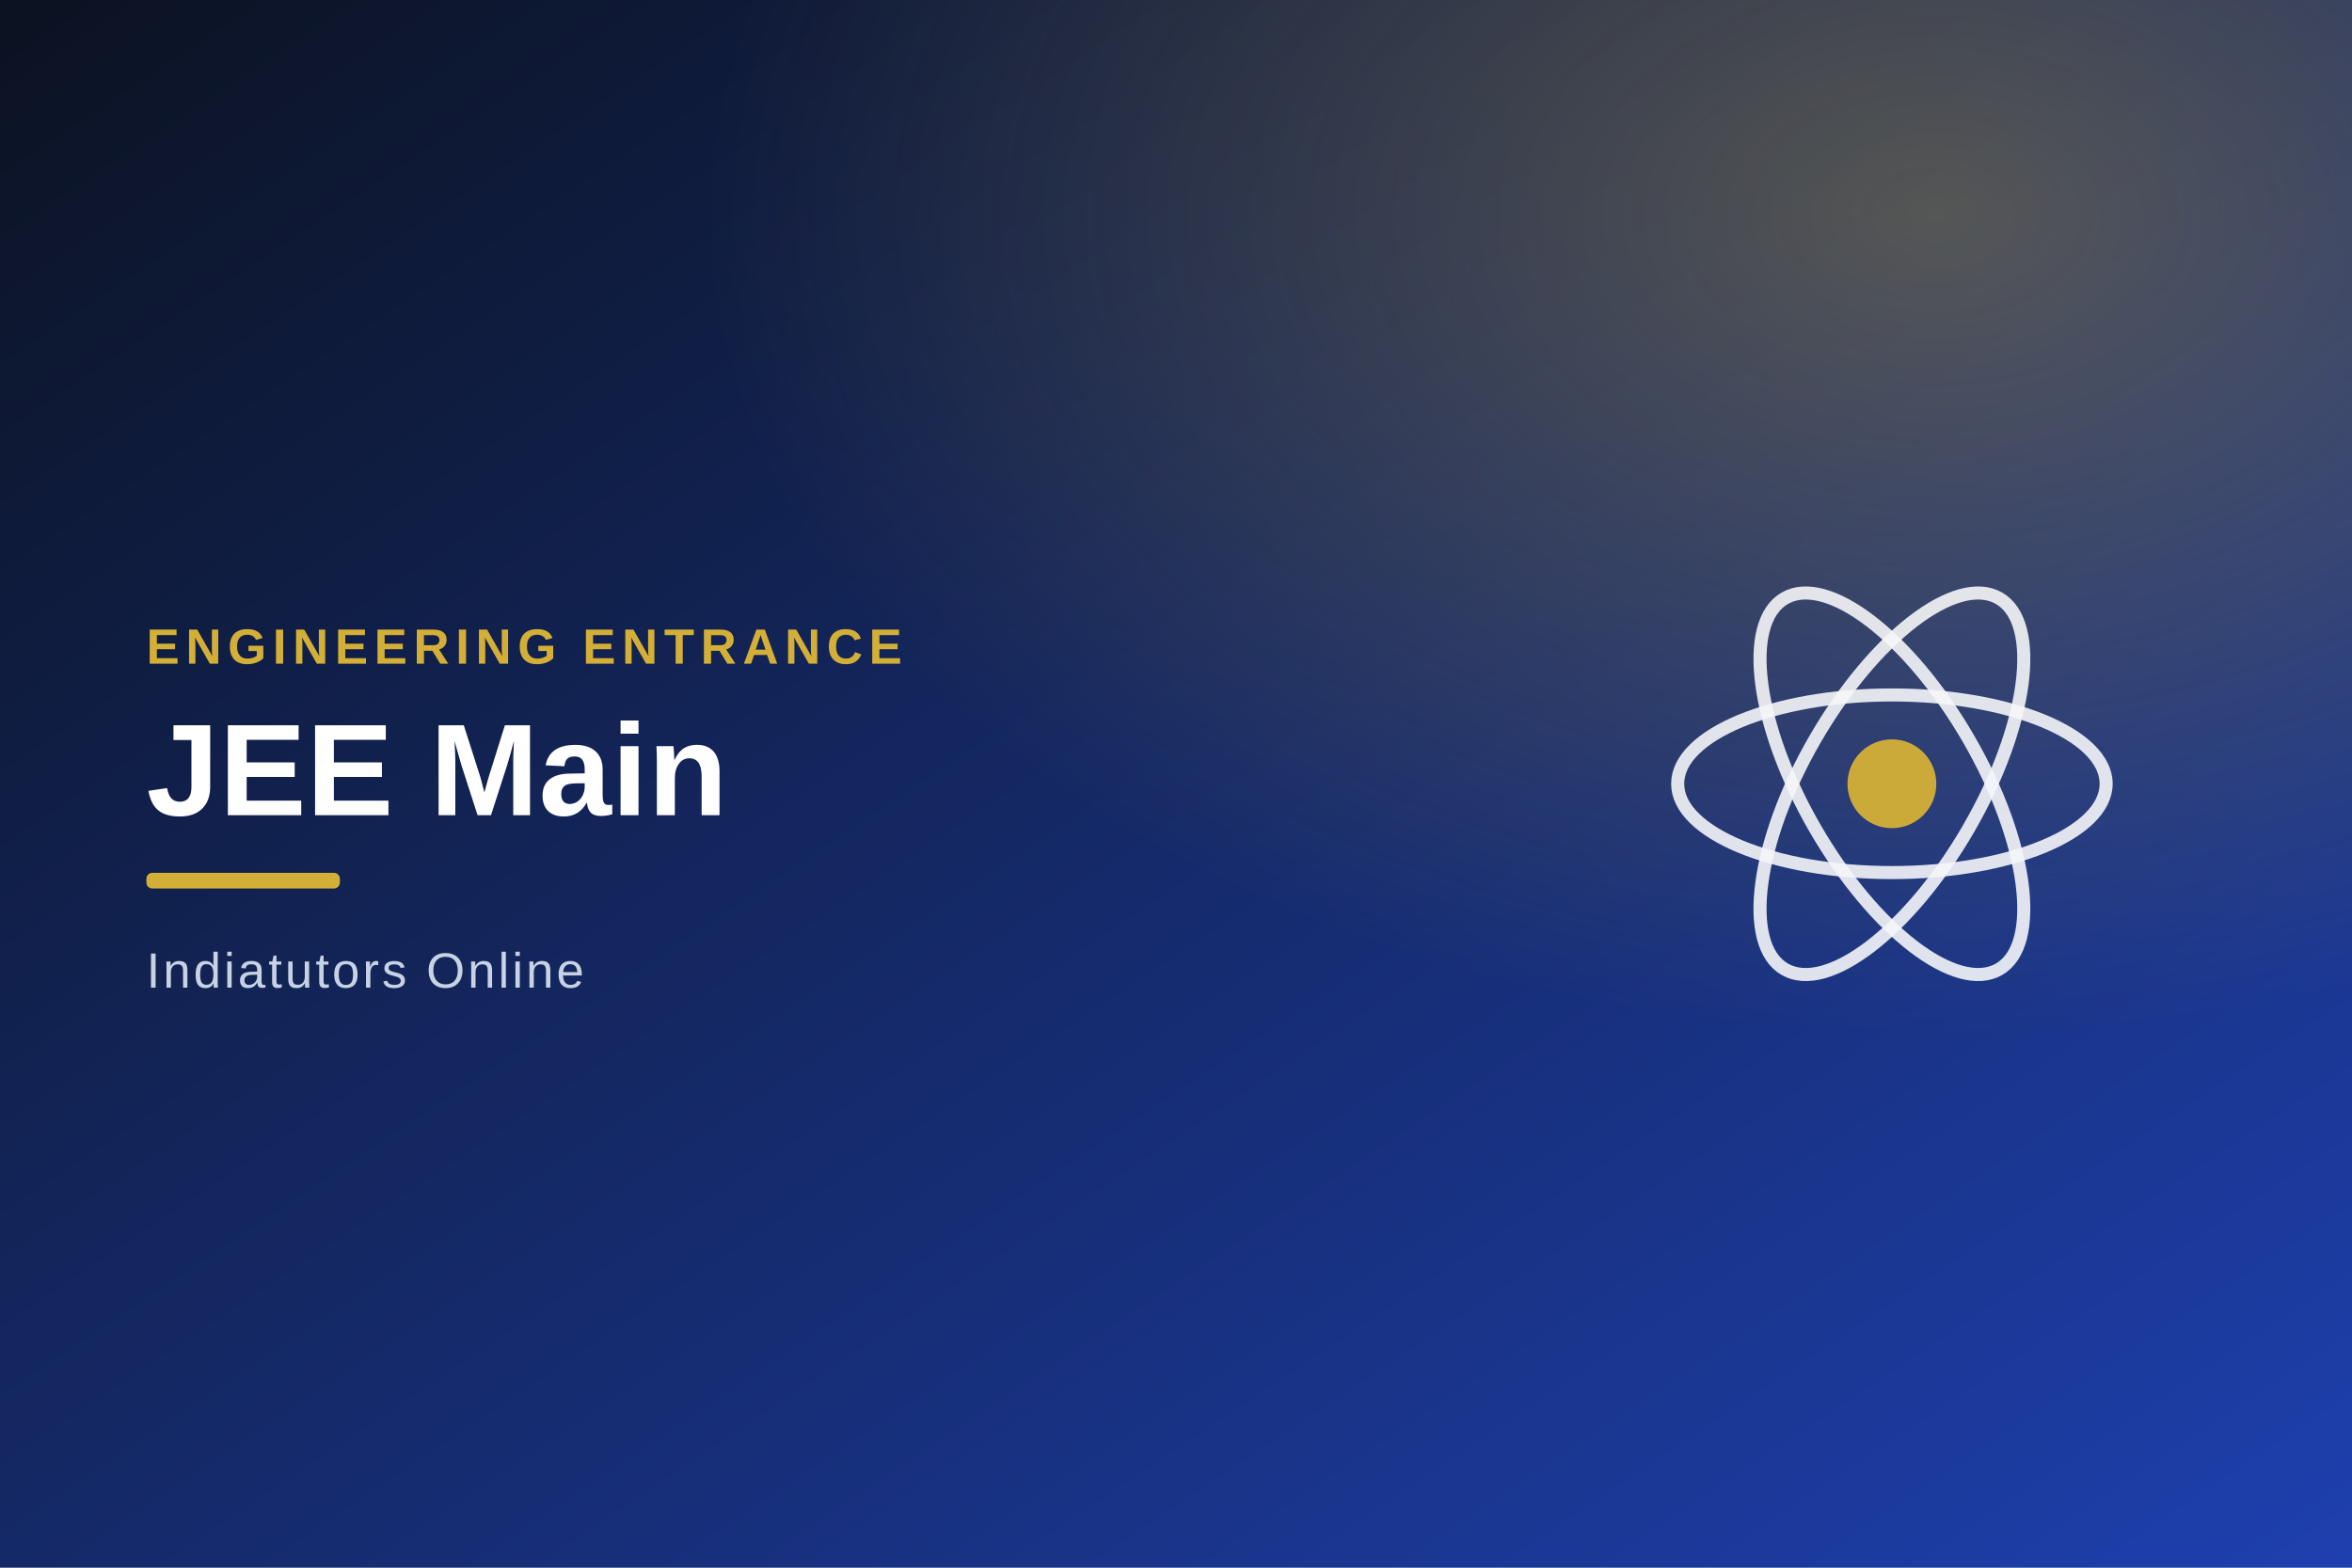
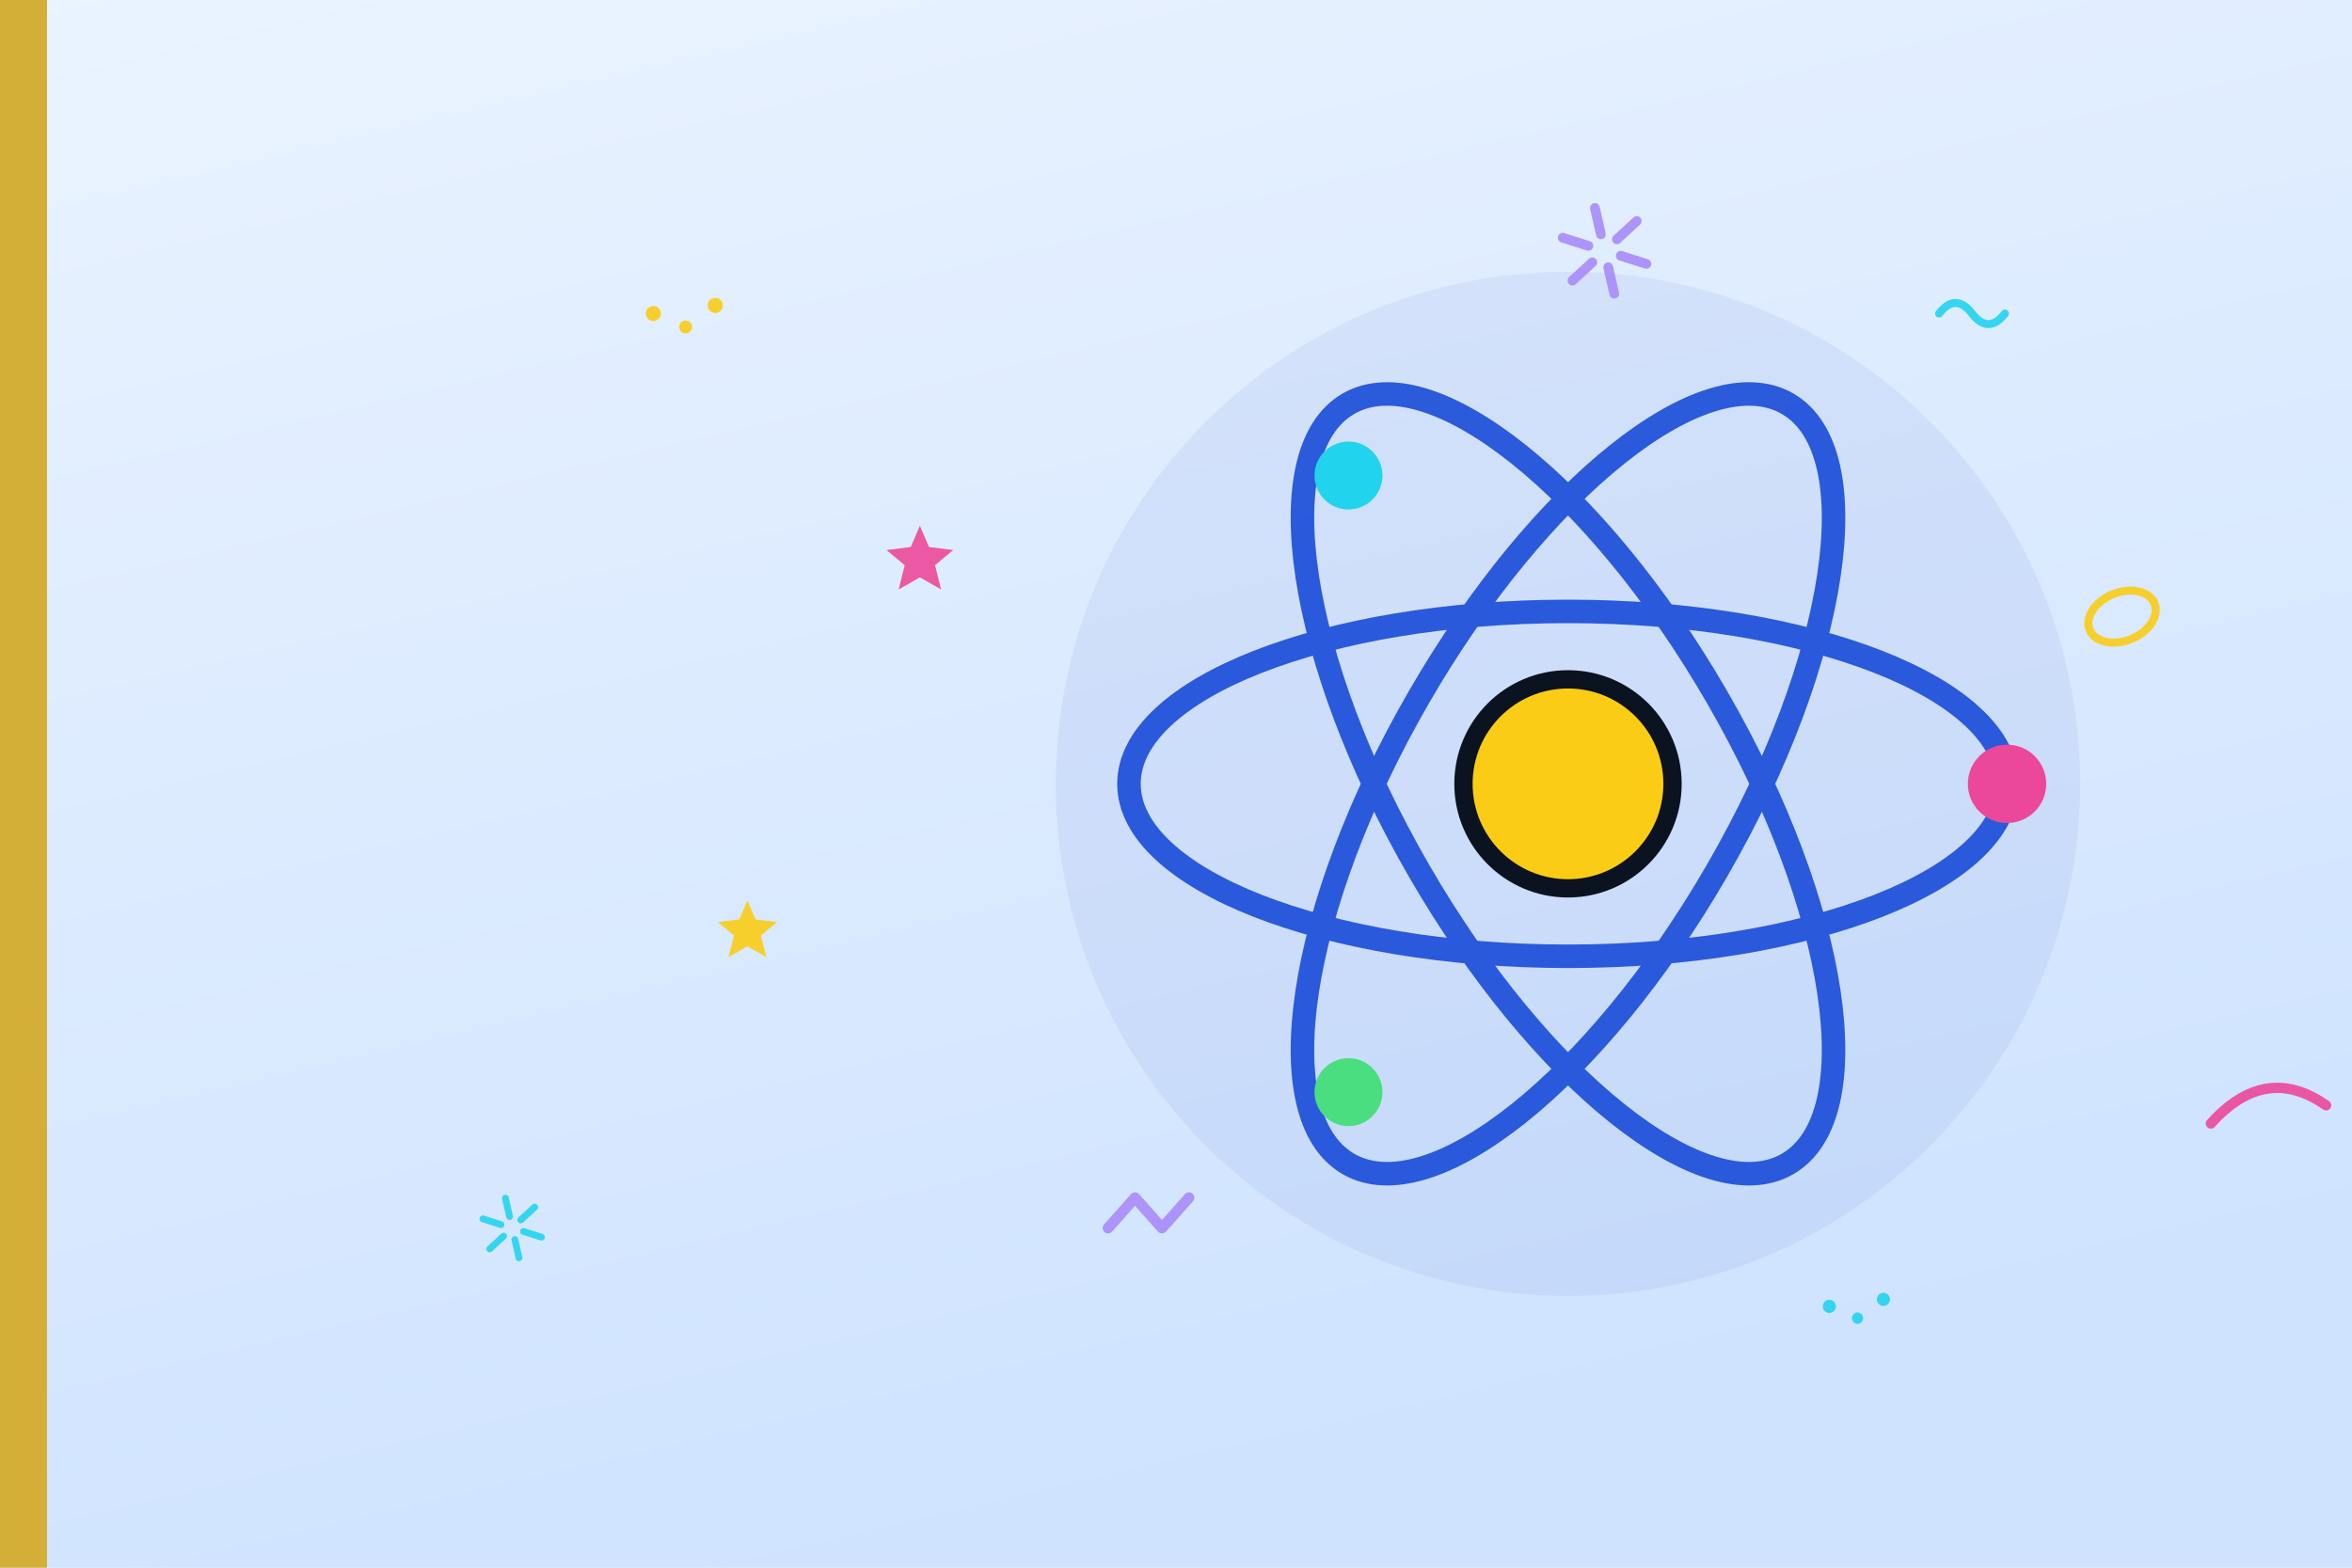
- <svg xmlns="http://www.w3.org/2000/svg" width="1200" height="800" viewBox="0 0 1200 800">
+ <svg xmlns="http://www.w3.org/2000/svg" width="1200" height="800" viewBox="0 0 900 600" preserveAspectRatio="xMidYMid slice">
  <defs>
-     <linearGradient id="bg" x1="0" y1="0" x2="1" y2="1">
-       <stop offset="0%" stop-color="#0B1220" />
-       <stop offset="100%" stop-color="#1E40AF" />
+     <linearGradient id="bg" x1="0" y1="0" x2="0.35" y2="1">
+       <stop offset="0%" stop-color="#EAF3FF" />
+       <stop offset="100%" stop-color="#CFE3FF" />
    </linearGradient>
-     <radialGradient id="glow" cx="82%" cy="14%" r="52%">
-       <stop offset="0%" stop-color="#D4AF37" stop-opacity=".34" />
-       <stop offset="100%" stop-color="#D4AF37" stop-opacity="0" />
-     </radialGradient>
  </defs>
-   <rect width="1200" height="800" fill="url(#bg)" />
-   <rect width="1200" height="800" fill="url(#glow)" />
-   <g transform="translate(805.3,240.0) scale(1.333)" opacity=".95">
-     <circle cx="120" cy="120" r="17" fill="#D4AF37" />
-     <ellipse cx="120" cy="120" rx="82" ry="34" fill="none" stroke="#fff" stroke-width="5" opacity=".9" />
-     <ellipse cx="120" cy="120" rx="82" ry="34" fill="none" stroke="#fff" stroke-width="5" opacity=".9" transform="rotate(60 120 120)" />
-     <ellipse cx="120" cy="120" rx="82" ry="34" fill="none" stroke="#fff" stroke-width="5" opacity=".9" transform="rotate(120 120 120)" />
+   <rect width="900" height="600" fill="url(#bg)" />
+   <g transform="translate(600 300)">
+     <circle r="196" fill="#1E40AF" opacity=".07" />
+     <g stroke="#1D4ED8" stroke-width="9" fill="none" opacity=".92">
+       <ellipse rx="168" ry="66" />
+       <ellipse rx="168" ry="66" transform="rotate(60)" />
+       <ellipse rx="168" ry="66" transform="rotate(120)" />
+     </g>
+     <circle r="40" fill="#FACC15" />
+     <circle r="40" fill="none" stroke="#0B1220" stroke-width="7" />
+     <circle cx="168" cy="0" r="15" fill="#EC4899" />
+     <circle cx="-84" cy="-118" r="13" fill="#22D3EE" />
+     <circle cx="-84" cy="118" r="13" fill="#4ADE80" />
  </g>
-   <g transform="translate(74.7,338.7)">
-     <text x="0" y="0" font-family="Segoe UI,Arial,sans-serif" font-size="25.3" fill="#D4AF37" letter-spacing="3.20" font-weight="600">ENGINEERING ENTRANCE</text>
-     <text x="0" y="77.3" font-family="Segoe UI,Arial,sans-serif" font-size="66.7" fill="#ffffff" font-weight="700">JEE Main</text>
-     <rect x="0" y="106.7" width="98.7" height="8.0" rx="3" fill="#D4AF37" />
-     <text x="0" y="165.3" font-family="Segoe UI,Arial,sans-serif" font-size="25.3" fill="#c7d2e4" letter-spacing="1.47">Indiatutors Online</text>
+   <g>
+     <g opacity="0.9">
+       <line x1="200.3" y1="471.3" x2="207.2" y2="473.5" stroke="#22D3EE" stroke-width="2.61" stroke-linecap="round" />
+       <line x1="197.0" y1="474.4" x2="198.6" y2="481.4" stroke="#22D3EE" stroke-width="2.61" stroke-linecap="round" />
+       <line x1="192.7" y1="473.1" x2="187.4" y2="478.0" stroke="#22D3EE" stroke-width="2.61" stroke-linecap="round" />
+       <line x1="191.7" y1="468.7" x2="184.8" y2="466.5" stroke="#22D3EE" stroke-width="2.61" stroke-linecap="round" />
+       <line x1="195.0" y1="465.6" x2="193.4" y2="458.6" stroke="#22D3EE" stroke-width="2.61" stroke-linecap="round" />
+       <line x1="199.3" y1="466.9" x2="204.6" y2="462.0" stroke="#22D3EE" stroke-width="2.61" stroke-linecap="round" />
+     </g>
+     <g opacity="0.9">
+       <circle cx="250" cy="120" r="2.884" fill="#FACC15" />
+       <circle cx="262.36" cy="125.15" r="2.472" fill="#FACC15" />
+       <circle cx="273.69" cy="116.91" r="2.884" fill="#FACC15" />
+     </g>
+     <path d="M352 201.24 l 3.48 8.12 l 9.28 1.16 l -6.96 5.8 l 2.32 9.28 l -8.12 -4.64 l -8.12 4.64 l 2.32 -9.28 l -6.96 -5.8 l 9.28 -1.16 z" fill="#EC4899" opacity="0.9" />
+     <path d="M424 470 l 10.32 -11.61 l 10.32 11.61 l 10.32 -11.61" fill="none" stroke="#A78BFA" stroke-width="4.128" stroke-linecap="round" stroke-linejoin="round" opacity="0.9" />
+     <path d="M742 120 q 6.3 -8.1 12.6 0 t 12.6 0" fill="none" stroke="#22D3EE" stroke-width="3.06" stroke-linecap="round" opacity="0.9" />
+     <ellipse cx="812" cy="236" rx="13.39" ry="9.27" fill="none" stroke="#FACC15" stroke-width="3.09" transform="rotate(-22 812 236)" opacity="0.9" />
+     <path d="M846 430 q 20.88 -23.2 44.08 -6.96" fill="none" stroke="#EC4899" stroke-width="3.944" stroke-linecap="round" opacity="0.9" />
+     <g opacity="0.9">
+       <line x1="620.2" y1="97.9" x2="630.0" y2="101.0" stroke="#A78BFA" stroke-width="3.741" stroke-linecap="round" />
+       <line x1="615.4" y1="102.3" x2="617.7" y2="112.4" stroke="#A78BFA" stroke-width="3.741" stroke-linecap="round" />
+       <line x1="609.3" y1="100.4" x2="601.7" y2="107.4" stroke="#A78BFA" stroke-width="3.741" stroke-linecap="round" />
+       <line x1="607.8" y1="94.1" x2="598.0" y2="91.0" stroke="#A78BFA" stroke-width="3.741" stroke-linecap="round" />
+       <line x1="612.6" y1="89.7" x2="610.3" y2="79.6" stroke="#A78BFA" stroke-width="3.741" stroke-linecap="round" />
+       <line x1="618.7" y1="91.6" x2="626.3" y2="84.6" stroke="#A78BFA" stroke-width="3.741" stroke-linecap="round" />
+     </g>
+     <g opacity="0.9">
+       <circle cx="700" cy="500" r="2.52" fill="#22D3EE" />
+       <circle cx="710.8" cy="504.5" r="2.16" fill="#22D3EE" />
+       <circle cx="720.7" cy="497.3" r="2.52" fill="#22D3EE" />
+     </g>
+     <path d="M286 344.67 l 3.09 7.21 l 8.24 1.03 l -6.18 5.15 l 2.06 8.24 l -7.21 -4.12 l -7.21 4.12 l 2.06 -8.24 l -6.18 -5.15 l 8.24 -1.03 z" fill="#FACC15" opacity="0.9" />
  </g>
+   <rect x="0" y="0" width="18" height="600" fill="#D4AF37" />
</svg>
